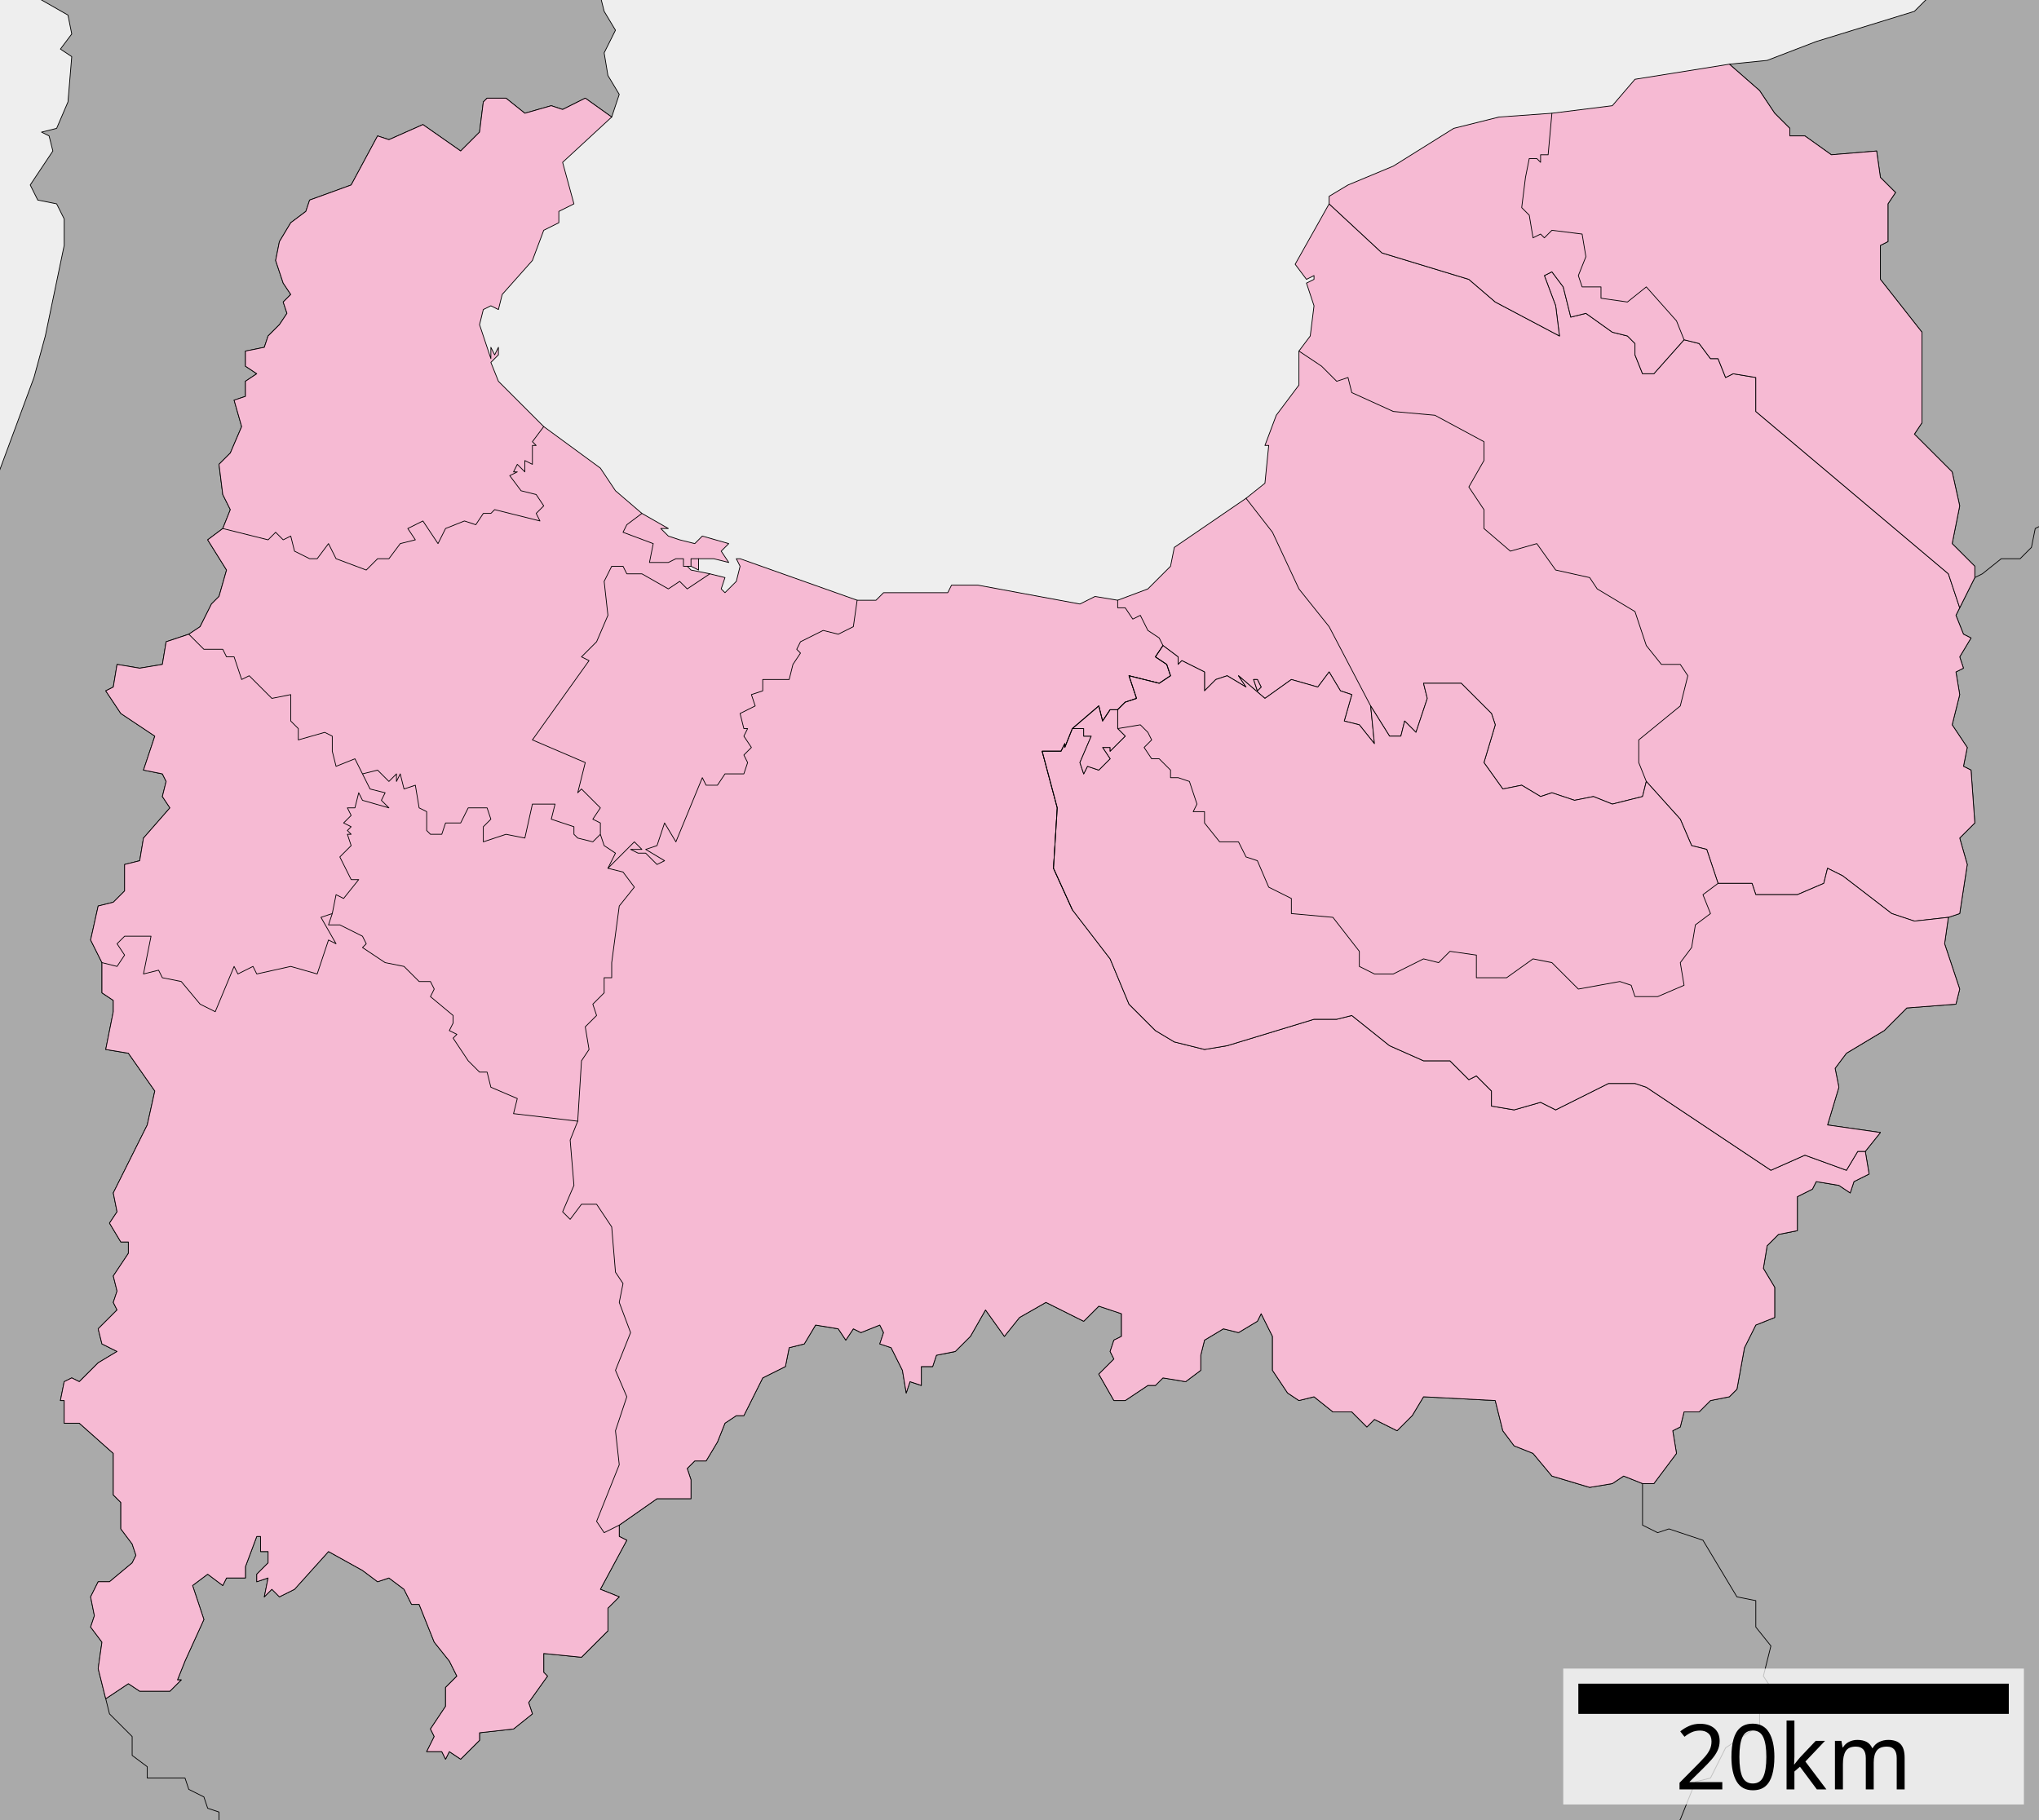
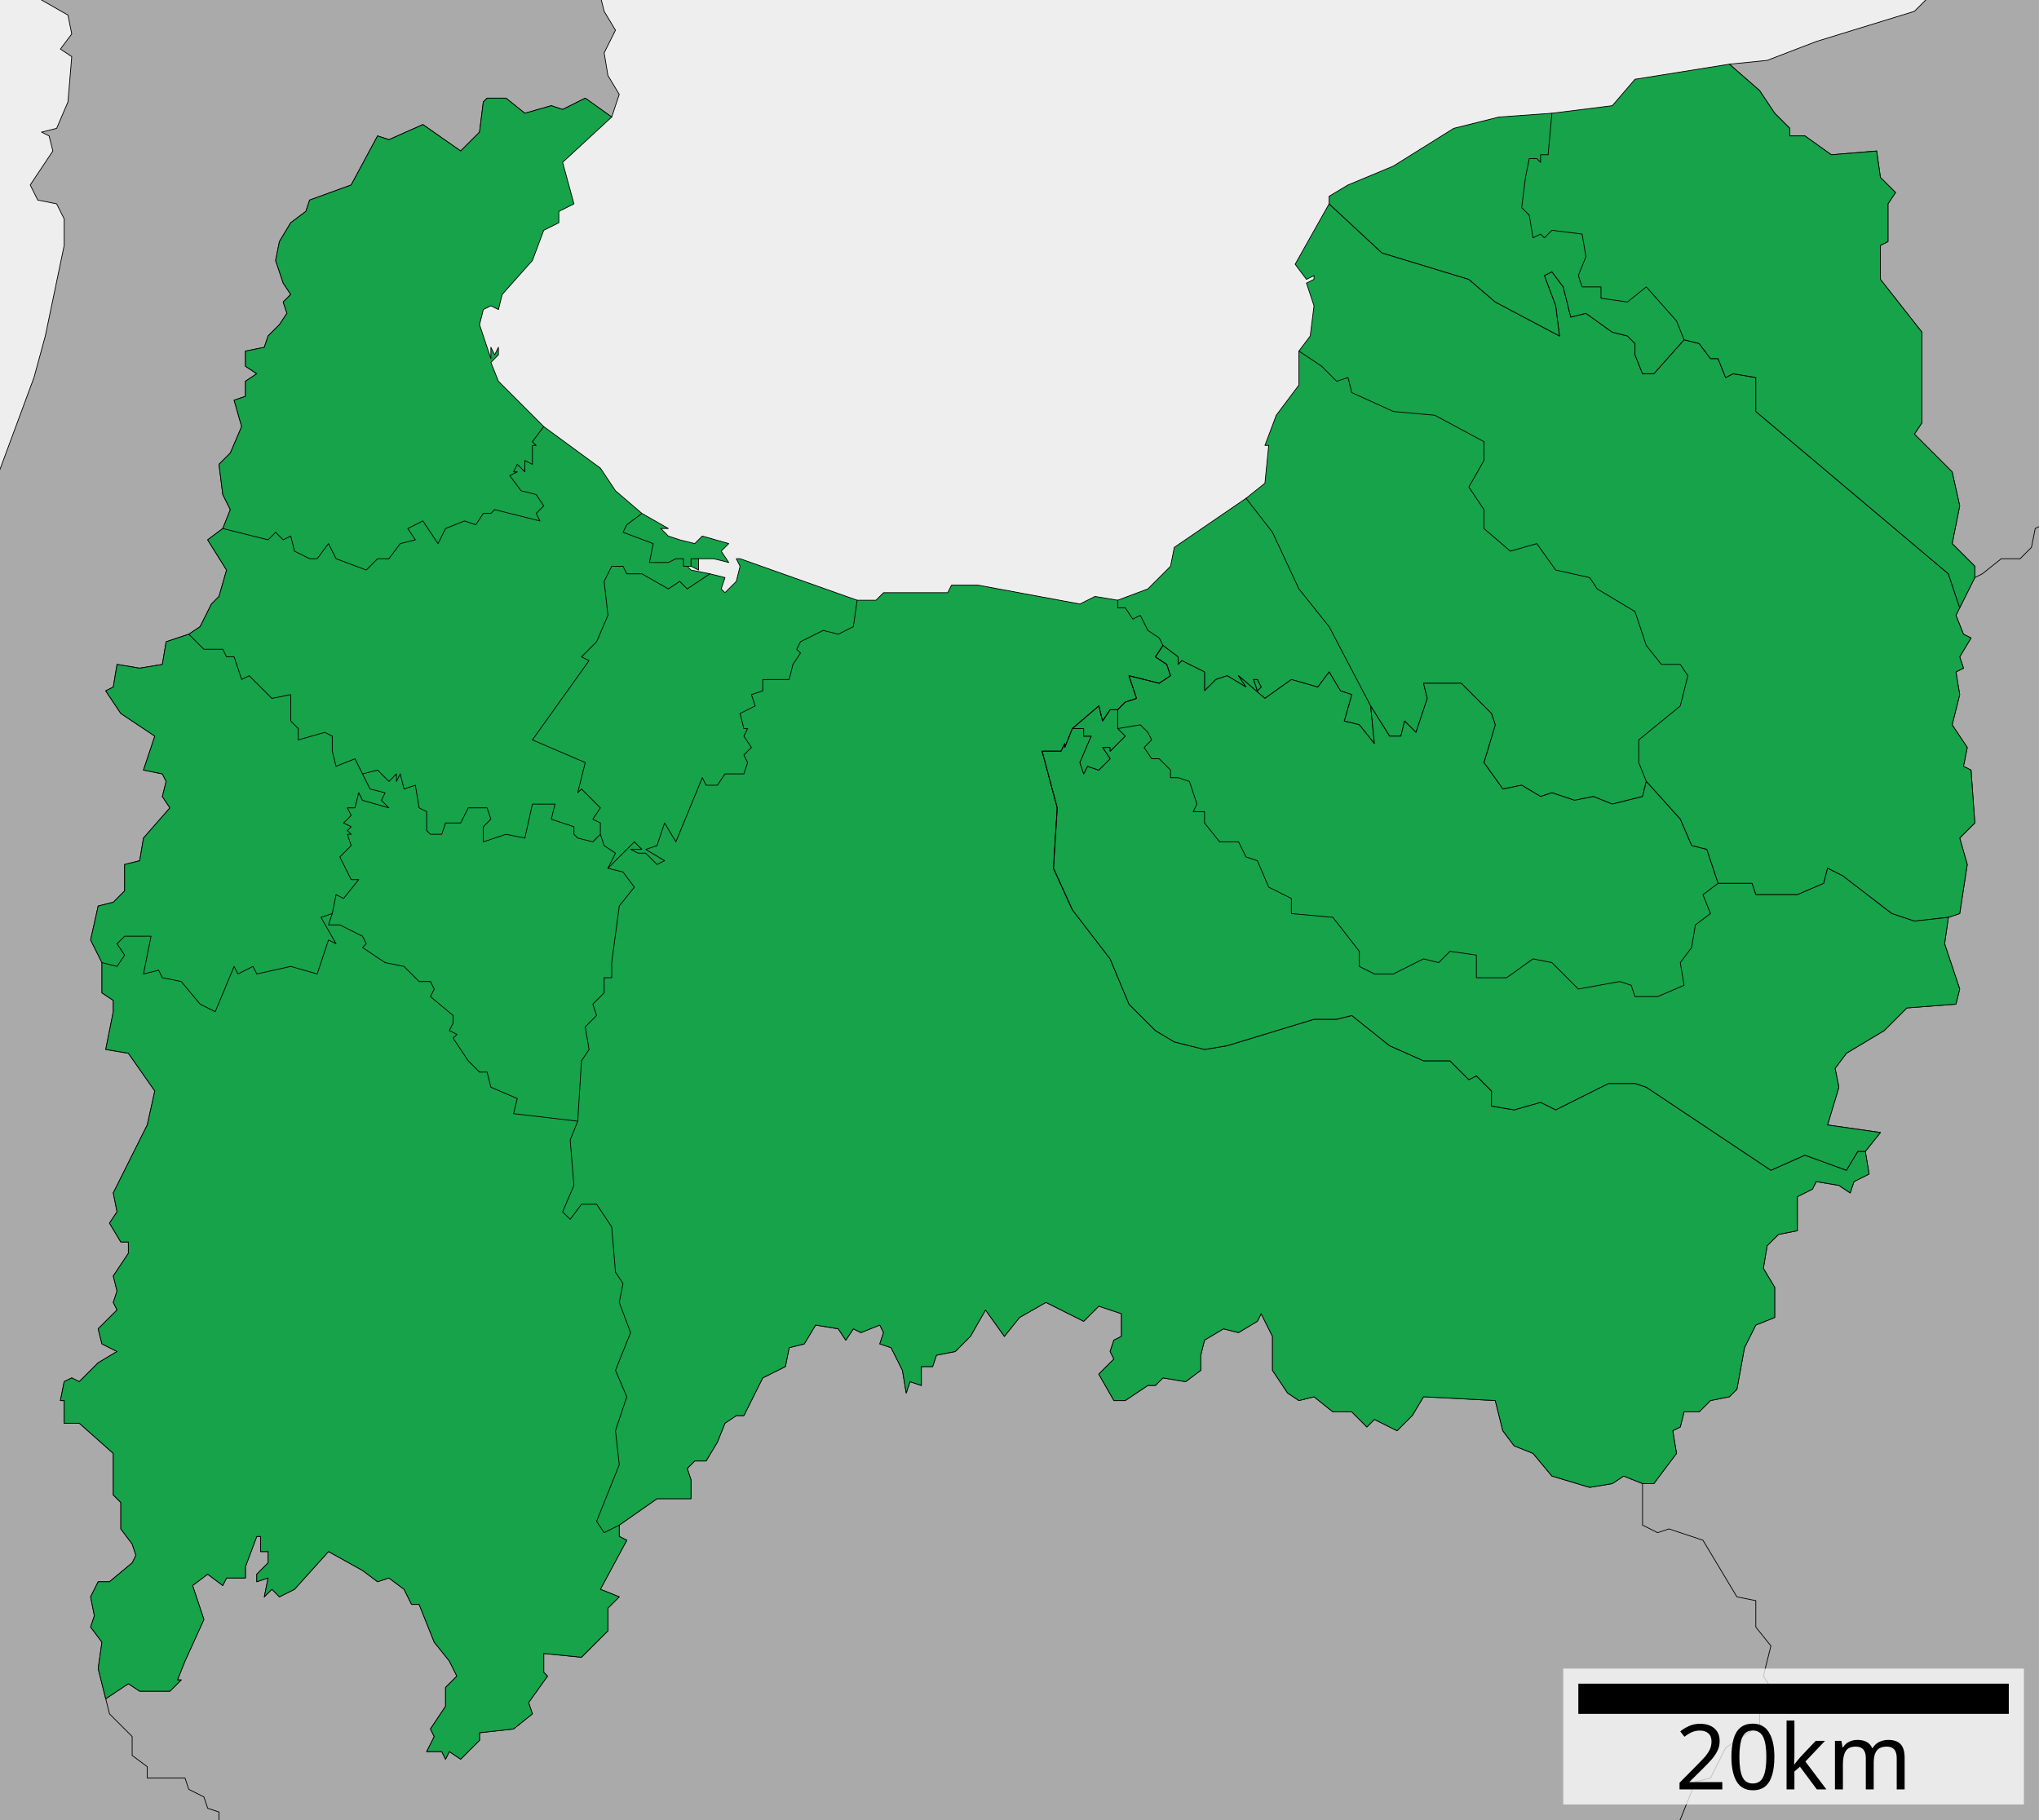
<svg xmlns="http://www.w3.org/2000/svg" id="svg32" version="1.1" height="482" width="540">
  <defs id="defs36" />
  <rect id="rect6" height="482" width="540" y="0" x="0" fill="#eeeeee" />
  <path fill="#aaaaaa" d="m 512,-1 -2,1 -3,3 -26,8 -13,5 -10,1 8,7 4,6 4,4 v 2 h 4 l 7,5 12,-1 1,7 4,4 -2,3 v 10 l -2,1 v 9 l 11,14 v 24 l -2,3 10,10 2,9 -2,10 6,6 v 3 l 2,-1 5,-4 h 5 l 3,-3 1,-5 2,-1 V -1 Z m -502,0 1,1 7,4 1,5 -3,4 3,2 -1,12 -3,7 -4,1 2,1 1,4 -6,9 2,4 5,1 2,4 v 7 l -5,24 -3,11 -10,27 v 356 h 59 v -3 l -3,-1 -1,-3 -4,-2 -1,-3 H 39 v -3 l -4,-3 v -5 l -6,-6 -1,-4 -2,-8 1,-7 -3,-4 1,-3 -1,-5 2,-4 h 3 l 6,-5 1,-2 -1,-3 -3,-4 v -7 l -2,-2 v -11 l -9,-8 h -4 v -6 h -1 l 1,-5 2,-1 2,1 5,-5 5,-3 -4,-2 -1,-4 5,-5 -1,-2 1,-3 -1,-4 4,-6 v -3 h -2 l -3,-5 2,-3 -1,-5 9,-18 2,-9 -7,-10 -6,-1 2,-10 v -3 l -3,-2 v -8 l -3,-6 2,-9 4,-1 3,-3 v -7 l 4,-1 1,-6 7,-8 -2,-3 1,-4 -1,-2 -5,-1 3,-9 -9,-6 -4,-6 2,-1 1,-6 6,1 6,-1 1,-6 6,-2 3,-2 3,-6 2,-2 2,-7 -5,-8 4,-3 2,-5 -2,-4 -1,-8 3,-3 3,-7 -2,-7 3,-1 v -4 l 3,-2 -3,-2 v -4 l 5,-1 1,-3 3,-3 2,-3 -1,-3 2,-2 -2,-3 -2,-6 1,-5 3,-5 4,-3 1,-3 11,-4 7,-13 3,1 9,-4 10,7 5,-5 1,-8 1,-1 h 5 l 5,4 7,-2 3,1 6,-3 7,5 2,-6 -3,-5 -1,-6 3,-6 -3,-5 -1,-4 z m 531,140 -2,1 -1,5 -3,3 h -5 l -5,4 -2,1 -4,8 -1,2 2,5 2,1 -3,5 1,3 -2,1 1,6 -2,8 4,6 -1,5 2,1 1,14 -4,4 2,7 -2,13 -3,1 -1,7 4,12 -1,4 -13,1 -6,6 -10,6 -3,4 1,5 -3,10 14,2 -4,5 1,6 -4,2 -1,3 -3,-2 -6,-1 -1,2 -4,2 v 9 l -5,1 -3,3 -1,6 3,5 v 8 l -5,2 -3,6 -2,11 -2,2 -5,1 -3,3 h -4 l -1,4 -2,1 1,6 -6,8 h -3 v 11 l 4,2 3,-1 9,3 9,15 5,1 v 7 l 4,5 -2,8 2,3 -3,5 v 5 l -9,6 -4,8 -4,1 -4,10 -1,1 h 97 z m -97,344 1,-1 4,-10 4,-1 4,-8 9,-6 v -5 l 3,-5 -2,-3 2,-8 -4,-5 v -7 l -5,-1 -9,-15 -9,-3 -3,1 -4,-2 v -11 l -5,-2 -3,2 -6,1 -10,-3 -5,-6 -5,-2 -3,-4 -2,-8 -19,-1 -3,5 -4,4 -6,-3 -2,2 -4,-4 h -5 l -5,-4 -4,1 -3,-2 -4,-6 v -9 l -3,-6 -1,2 -5,3 -4,-1 -5,3 -1,4 v 4 l -4,3 -6,-1 -2,2 h -2 l -6,4 h -3 l -4,-7 4,-4 -1,-2 1,-3 2,-1 v -6 l -6,-2 -4,4 -10,-5 -7,4 -4,5 -5,-7 -4,7 -4,4 -5,1 -1,3 h -3 v 5 l -3,-1 -1,3 -1,-6 -3,-6 -3,-1 1,-3 -1,-2 -5,2 -2,-1 -2,3 -2,-3 -6,-1 -3,5 -4,1 -1,5 -6,3 -5,10 h -2 l -3,2 -2,5 -3,5 h -3 l -2,2 1,3 v 5 h -9 l -10,7 v 3 l 2,1 -7,13 5,2 -3,3 v 6 l -7,7 -10,-1 v 5 l 1,1 -5,7 1,3 -5,4 -9,1 v 2 l -5,5 -3,-2 -1,2 -1,-2 h -4 l 2,-4 -1,-2 4,-6 v -5 l 3,-3 -2,-4 -4,-5 -4,-10 h -2 l -2,-4 -4,-3 -3,1 -4,-3 -9,-5 -9,10 -4,2 -2,-2 -2,2 1,-5 -3,1 v -2 l 3,-3 v -3 h -2 v -4 h -1 l -3,8 v 3 h -5 l -1,2 -4,-3 -4,3 3,9 -5,11 -2,5 h 1 l -3,3 h -8 l -3,-2 -6,4 1,4 6,6 v 5 l 4,3 v 3 h 10 l 1,3 4,2 1,3 3,1 v 3 z" id="path8" style="stroke:#000000;stroke-width:0.2;stroke-linejoin:round" />
-   <path fill="#f6bad3" d="m 330,132 -19,13 -1,5 -6,6 -8,3 -6,-1 -4,2 -27,-5 h -7 l -1,2 h -2 -15 l -2,2 h -5 l -31,-11 h -1 l 1,2 -1,4 -3,3 -1,-1 1,-3 -4,-1 -5,-1 -1,-1 h 1 l 2,1 v -3 h 4 l 4,1 -2,-3 2,-2 -7,-2 -2,2 -4,-1 -3,-1 -2,-2 h 2 l -7,-4 -7,-6 -4,-6 -15,-11 -12,-12 -2,-5 2,-2 v -2 l -1,2 -1,-2 v 3 l -3,-9 1,-4 2,-1 2,1 1,-4 8,-9 3,-8 4,-2 v -3 l 4,-2 -3,-11 13,-12 -7,-5 -6,3 -3,-1 -7,2 -5,-4 h -5 l -1,1 -1,8 -5,5 -10,-7 -9,4 -3,-1 -7,13 -11,4 -1,3 -4,3 -3,5 -1,5 2,6 2,3 -2,2 1,3 -2,3 -3,3 -1,3 -5,1 v 4 l 3,2 -3,2 v 4 l -3,1 2,7 -3,7 -3,3 1,8 2,4 -2,5 -4,3 5,8 -2,7 -2,2 -3,6 -3,2 -6,2 -1,6 -6,1 -6,-1 -1,6 -2,1 4,6 9,6 -3,9 5,1 1,2 -1,4 2,3 -7,8 -1,6 -4,1 v 7 l -3,3 -4,1 -2,9 3,6 v 8 l 3,2 v 3 l -2,10 6,1 7,10 -2,9 -9,18 1,5 -2,3 3,5 h 2 v 3 l -4,6 1,4 -1,3 1,2 -5,5 1,4 4,2 -5,3 -5,5 -2,-1 -2,1 -1,5 h 1 v 6 h 4 l 9,8 v 11 l 2,2 v 7 l 3,4 1,3 -1,2 -6,5 h -3 l -2,4 1,5 -1,3 3,4 -1,7 2,8 6,-4 3,2 h 8 l 3,-3 h -1 l 2,-5 5,-11 -3,-9 4,-3 4,3 1,-2 h 5 v -3 l 3,-8 h 1 v 4 h 2 v 3 l -3,3 v 2 l 3,-1 -1,5 2,-2 2,2 4,-2 9,-10 9,5 4,3 3,-1 4,3 2,4 h 2 l 4,10 4,5 2,4 -3,3 v 5 l -4,6 1,2 -2,4 h 4 l 1,2 1,-2 3,2 5,-5 v -2 l 9,-1 5,-4 -1,-3 5,-7 -1,-1 v -5 l 10,1 7,-7 v -6 l 3,-3 -5,-2 7,-13 -2,-1 v -3 l 10,-7 h 9 v -5 l -1,-3 2,-2 h 3 l 3,-5 2,-5 3,-2 h 2 l 5,-10 6,-3 1,-5 4,-1 3,-5 6,1 2,3 2,-3 2,1 5,-2 1,2 -1,3 3,1 3,6 1,6 1,-3 3,1 v -5 h 3 l 1,-3 5,-1 4,-4 4,-7 5,7 4,-5 7,-4 10,5 4,-4 6,2 v 6 l -2,1 -1,3 1,2 -4,4 4,7 h 3 l 6,-4 h 2 l 2,-2 6,1 4,-3 v -4 l 1,-4 5,-3 4,1 5,-3 1,-2 3,6 v 9 l 4,6 3,2 4,-1 5,4 h 5 l 4,4 2,-2 6,3 4,-4 3,-5 19,1 2,8 3,4 5,2 5,6 10,3 6,-1 3,-2 5,2 h 3 l 6,-8 -1,-6 2,-1 1,-4 h 4 l 3,-3 5,-1 2,-2 2,-11 3,-6 5,-2 v -8 l -3,-5 1,-6 3,-3 5,-1 v -9 l 4,-2 1,-2 6,1 3,2 1,-3 4,-2 -1,-6 h -2 l -3,5 -11,-4 -9,4 -33,-22 -3,-1 h -7 l -14,7 -4,-2 -7,2 -6,-1 v -4 l -4,-4 -2,1 -5,-5 h -7 l -9,-4 -10,-8 -4,1 h -6 l -23,7 -6,1 -8,-2 -5,-3 -7,-7 -5,-12 -10,-13 -5,-11 1,-16 -4,-15 h 5 l 1,-2 v 1 l 2,-5 7,-6 1,4 2,-3 h 2 l 2,-2 3,-1 -2,-6 8,2 3,-2 -1,-3 -3,-2 2,-3 4,3 v 2 l 1,-1 6,3 v 5 l 3,-3 3,-1 5,3 -2,-3 7,6 7,-5 7,2 3,-4 3,5 3,1 -2,7 4,1 4,5 -1,-10 5,8 h 3 l 1,-4 3,3 3,-9 -1,-4 h 10 l 8,8 1,3 -3,10 5,7 5,-1 5,3 3,-1 6,2 5,-1 5,2 8,-2 1,-4 9,10 3,7 4,1 3,9 h 9 l 1,3 h 11 l 7,-3 1,-4 4,2 13,10 6,2 9,-1 3,-1 2,-13 -2,-7 4,-4 -1,-14 -2,-1 1,-5 -4,-6 2,-8 -1,-6 2,-1 -1,-3 3,-5 -2,-1 -2,-5 1,-2 -3,-9 -51,-43 v -9 l -6,-1 -2,1 -2,-5 h -2 l -3,-4 -4,-1 -8,9 h -3 l -2,-5 v -3 l -2,-2 -4,-1 -7,-5 -4,1 -2,-8 -3,-4 -2,1 3,8 1,8 -17,-9 -7,-6 -23,-7 -14,-13 -9,16 3,4 2,-1 v 1 l -2,1 2,6 -1,8 -3,4 v 9 l -6,8 -3,8 h 1 l -1,10 z m 4,50 -1,1 -1,-3 h 1 z" id="path10" style="stroke:#000000;stroke-width:0.2;stroke-linejoin:round" />
-   <path fill="#f6bad3" d="m 516,243 -9,1 -6,-2 -13,-10 -4,-2 -1,4 -7,3 h -11 l -1,-3 h -9 l -3,-9 -4,-1 -3,-7 -9,-10 -1,4 -8,2 -5,-2 -5,1 -6,-2 -3,1 -5,-3 -5,1 -5,-7 3,-10 -1,-3 -8,-8 h -10 l 1,4 -3,9 -3,-3 -1,4 h -3 l -5,-8 1,10 -4,-5 -4,-1 2,-7 -3,-1 -3,-5 -3,4 -7,-2 -7,5 -7,-6 2,3 -5,-3 -3,1 -3,3 v -5 l -6,-3 -1,1 v -2 l -4,-3 -2,3 3,2 1,3 -3,2 -8,-2 2,6 -3,1 -2,2 v 5 l 2,2 -4,4 v -1 h -2 l 2,3 -3,3 -3,-1 -1,2 -1,-3 3,-7 h -2 v -2 h -3 l -2,5 v -1 l -1,2 h -5 l 4,15 -1,16 5,11 10,13 5,12 7,7 5,3 8,2 6,-1 23,-7 h 6 l 4,-1 10,8 9,4 h 7 l 5,5 2,-1 4,4 v 4 l 6,1 7,-2 4,2 14,-7 h 7 l 3,1 33,22 9,-4 11,4 3,-5 h 2 l 4,-5 -14,-2 3,-10 -1,-5 3,-4 10,-6 6,-6 13,-1 1,-4 -4,-12 z M 411,30 l -14,1 -12,3 -16,10 -12,5 -5,3 v 2 l 14,13 23,7 7,6 17,9 -1,-8 -3,-8 2,-1 3,4 2,8 4,-1 7,5 4,1 2,2 v 3 l 2,5 h 3 l 8,-9 4,1 3,4 h 2 l 2,5 2,-1 6,1 v 9 l 51,43 3,9 4,-8 v -3 l -6,-6 2,-10 -2,-9 -10,-10 2,-3 V 88 L 498,74 v -9 l 2,-1 V 54 l 2,-3 -4,-4 -1,-7 -12,1 -7,-5 h -4 v -2 l -4,-4 -4,-6 -8,-7 -25,4 -6,7 z m -77,152 -1,-2 h -1 l 1,3 z" id="path12" style="stroke:#000000;stroke-width:0.2;stroke-linejoin:round" />
-   <path fill="#f6bad3" d="m 296,193 v -5 h -2 l -2,3 -1,-4 -7,6 h 3 v 2 h 2 l -3,7 1,3 1,-2 3,1 3,-3 -2,-3 h 2 v 1 l 4,-4 z" id="path14" style="stroke:#000000;stroke-width:0.2;stroke-linejoin:round" />
+   <path fill="#16a34a" d="m 330,132 -19,13 -1,5 -6,6 -8,3 -6,-1 -4,2 -27,-5 h -7 l -1,2 h -2 -15 l -2,2 h -5 l -31,-11 h -1 l 1,2 -1,4 -3,3 -1,-1 1,-3 -4,-1 -5,-1 -1,-1 h 1 l 2,1 v -3 h 4 l 4,1 -2,-3 2,-2 -7,-2 -2,2 -4,-1 -3,-1 -2,-2 h 2 l -7,-4 -7,-6 -4,-6 -15,-11 -12,-12 -2,-5 2,-2 v -2 l -1,2 -1,-2 v 3 l -3,-9 1,-4 2,-1 2,1 1,-4 8,-9 3,-8 4,-2 v -3 l 4,-2 -3,-11 13,-12 -7,-5 -6,3 -3,-1 -7,2 -5,-4 h -5 l -1,1 -1,8 -5,5 -10,-7 -9,4 -3,-1 -7,13 -11,4 -1,3 -4,3 -3,5 -1,5 2,6 2,3 -2,2 1,3 -2,3 -3,3 -1,3 -5,1 v 4 l 3,2 -3,2 v 4 l -3,1 2,7 -3,7 -3,3 1,8 2,4 -2,5 -4,3 5,8 -2,7 -2,2 -3,6 -3,2 -6,2 -1,6 -6,1 -6,-1 -1,6 -2,1 4,6 9,6 -3,9 5,1 1,2 -1,4 2,3 -7,8 -1,6 -4,1 v 7 l -3,3 -4,1 -2,9 3,6 v 8 l 3,2 v 3 l -2,10 6,1 7,10 -2,9 -9,18 1,5 -2,3 3,5 h 2 v 3 l -4,6 1,4 -1,3 1,2 -5,5 1,4 4,2 -5,3 -5,5 -2,-1 -2,1 -1,5 h 1 v 6 h 4 l 9,8 v 11 l 2,2 v 7 l 3,4 1,3 -1,2 -6,5 h -3 l -2,4 1,5 -1,3 3,4 -1,7 2,8 6,-4 3,2 h 8 l 3,-3 h -1 l 2,-5 5,-11 -3,-9 4,-3 4,3 1,-2 h 5 v -3 l 3,-8 h 1 v 4 h 2 v 3 l -3,3 v 2 l 3,-1 -1,5 2,-2 2,2 4,-2 9,-10 9,5 4,3 3,-1 4,3 2,4 h 2 l 4,10 4,5 2,4 -3,3 v 5 l -4,6 1,2 -2,4 h 4 l 1,2 1,-2 3,2 5,-5 v -2 l 9,-1 5,-4 -1,-3 5,-7 -1,-1 v -5 l 10,1 7,-7 v -6 l 3,-3 -5,-2 7,-13 -2,-1 v -3 l 10,-7 h 9 v -5 l -1,-3 2,-2 h 3 l 3,-5 2,-5 3,-2 h 2 l 5,-10 6,-3 1,-5 4,-1 3,-5 6,1 2,3 2,-3 2,1 5,-2 1,2 -1,3 3,1 3,6 1,6 1,-3 3,1 v -5 h 3 l 1,-3 5,-1 4,-4 4,-7 5,7 4,-5 7,-4 10,5 4,-4 6,2 v 6 l -2,1 -1,3 1,2 -4,4 4,7 h 3 l 6,-4 h 2 l 2,-2 6,1 4,-3 v -4 l 1,-4 5,-3 4,1 5,-3 1,-2 3,6 v 9 l 4,6 3,2 4,-1 5,4 h 5 l 4,4 2,-2 6,3 4,-4 3,-5 19,1 2,8 3,4 5,2 5,6 10,3 6,-1 3,-2 5,2 h 3 l 6,-8 -1,-6 2,-1 1,-4 h 4 l 3,-3 5,-1 2,-2 2,-11 3,-6 5,-2 v -8 l -3,-5 1,-6 3,-3 5,-1 v -9 l 4,-2 1,-2 6,1 3,2 1,-3 4,-2 -1,-6 h -2 l -3,5 -11,-4 -9,4 -33,-22 -3,-1 h -7 l -14,7 -4,-2 -7,2 -6,-1 v -4 l -4,-4 -2,1 -5,-5 h -7 l -9,-4 -10,-8 -4,1 h -6 l -23,7 -6,1 -8,-2 -5,-3 -7,-7 -5,-12 -10,-13 -5,-11 1,-16 -4,-15 h 5 l 1,-2 v 1 l 2,-5 7,-6 1,4 2,-3 h 2 l 2,-2 3,-1 -2,-6 8,2 3,-2 -1,-3 -3,-2 2,-3 4,3 v 2 l 1,-1 6,3 v 5 l 3,-3 3,-1 5,3 -2,-3 7,6 7,-5 7,2 3,-4 3,5 3,1 -2,7 4,1 4,5 -1,-10 5,8 h 3 l 1,-4 3,3 3,-9 -1,-4 h 10 l 8,8 1,3 -3,10 5,7 5,-1 5,3 3,-1 6,2 5,-1 5,2 8,-2 1,-4 9,10 3,7 4,1 3,9 h 9 l 1,3 h 11 l 7,-3 1,-4 4,2 13,10 6,2 9,-1 3,-1 2,-13 -2,-7 4,-4 -1,-14 -2,-1 1,-5 -4,-6 2,-8 -1,-6 2,-1 -1,-3 3,-5 -2,-1 -2,-5 1,-2 -3,-9 -51,-43 v -9 l -6,-1 -2,1 -2,-5 h -2 l -3,-4 -4,-1 -8,9 h -3 l -2,-5 v -3 l -2,-2 -4,-1 -7,-5 -4,1 -2,-8 -3,-4 -2,1 3,8 1,8 -17,-9 -7,-6 -23,-7 -14,-13 -9,16 3,4 2,-1 v 1 l -2,1 2,6 -1,8 -3,4 v 9 l -6,8 -3,8 h 1 l -1,10 z m 4,50 -1,1 -1,-3 h 1 z" id="path10" style="stroke:#000000;stroke-width:0.2;stroke-linejoin:round" />
+   <path fill="#16a34a" d="m 516,243 -9,1 -6,-2 -13,-10 -4,-2 -1,4 -7,3 h -11 l -1,-3 h -9 l -3,-9 -4,-1 -3,-7 -9,-10 -1,4 -8,2 -5,-2 -5,1 -6,-2 -3,1 -5,-3 -5,1 -5,-7 3,-10 -1,-3 -8,-8 h -10 l 1,4 -3,9 -3,-3 -1,4 h -3 l -5,-8 1,10 -4,-5 -4,-1 2,-7 -3,-1 -3,-5 -3,4 -7,-2 -7,5 -7,-6 2,3 -5,-3 -3,1 -3,3 v -5 l -6,-3 -1,1 v -2 l -4,-3 -2,3 3,2 1,3 -3,2 -8,-2 2,6 -3,1 -2,2 v 5 l 2,2 -4,4 v -1 h -2 l 2,3 -3,3 -3,-1 -1,2 -1,-3 3,-7 h -2 v -2 h -3 l -2,5 v -1 l -1,2 h -5 l 4,15 -1,16 5,11 10,13 5,12 7,7 5,3 8,2 6,-1 23,-7 h 6 l 4,-1 10,8 9,4 h 7 l 5,5 2,-1 4,4 v 4 l 6,1 7,-2 4,2 14,-7 h 7 l 3,1 33,22 9,-4 11,4 3,-5 h 2 l 4,-5 -14,-2 3,-10 -1,-5 3,-4 10,-6 6,-6 13,-1 1,-4 -4,-12 z M 411,30 l -14,1 -12,3 -16,10 -12,5 -5,3 v 2 l 14,13 23,7 7,6 17,9 -1,-8 -3,-8 2,-1 3,4 2,8 4,-1 7,5 4,1 2,2 v 3 l 2,5 h 3 l 8,-9 4,1 3,4 h 2 l 2,5 2,-1 6,1 v 9 l 51,43 3,9 4,-8 v -3 l -6,-6 2,-10 -2,-9 -10,-10 2,-3 V 88 L 498,74 v -9 l 2,-1 V 54 l 2,-3 -4,-4 -1,-7 -12,1 -7,-5 h -4 v -2 l -4,-4 -4,-6 -8,-7 -25,4 -6,7 z m -77,152 -1,-2 h -1 l 1,3 z" id="path12" style="stroke:#000000;stroke-width:0.2;stroke-linejoin:round" />
+   <path fill="#16a34a" d="m 296,193 v -5 h -2 l -2,3 -1,-4 -7,6 h 3 v 2 h 2 l -3,7 1,3 1,-2 3,1 3,-3 -2,-3 h 2 v 1 l 4,-4 z" id="path14" style="stroke:#000000;stroke-width:0.2;stroke-linejoin:round" />
  <path fill="none" stroke-linecap="round" d="m 330,132 7,9 7,15 8,10 11,21 m 73,20 -2,-5 v -6 l 11,-9 2,-8 -2,-3 h -5 l -4,-5 -3,-9 -10,-6 -2,-3 -9,-2 -5,-7 -7,2 -7,-6 v -5 l -4,-6 4,-7 v -5 l -13,-7 -11,-1 -11,-5 -1,-4 -3,1 -4,-4 -6,-4 m -285,47 12,3 2,-2 2,2 2,-1 1,4 4,2 h 2 l 3,-4 2,4 8,3 3,-3 h 3 l 3,-4 4,-1 -2,-3 4,-2 4,6 2,-4 5,-2 3,1 2,-3 h 2 l 1,-1 12,3 -1,-2 2,-2 -2,-3 -4,-1 -3,-4 2,-1 h -1 l 1,-2 2,2 v -3 l 2,1 v -5 h 1 l -1,-1 3,-4 m 44,39 -6,4 -2,-2 -3,2 -7,-4 h -4 l -1,-2 h -3 l -2,4 1,9 -3,7 -3,3 -1,1 2,1 -15,21 14,6 -2,8 1,-1 5,5 -2,3 2,1 v 3 l -2,2 -4,-1 -1,-1 v -2 l -6,-2 1,-4 h -6 l -2,9 -5,-1 -6,2 v -4 l 2,-2 -1,-3 h -5 l -2,4 h -4 l -1,3 h -3 l -1,-1 v -5 l -2,-1 -1,-6 -3,1 -1,-4 -1,2 v -2 l -2,2 -3,-3 -4,1 2,4 4,1 -1,2 2,2 -7,-2 -1,-2 -1,4 h -2 l 1,2 -2,2 2,1 -1,1 1,1 h -1 l 1,3 -3,3 3,6 h 2 l -4,5 -2,-1 -1,5 -1,3 h 1 2 l 6,3 1,2 -1,1 6,4 5,1 4,4 h 3 l 1,2 -1,2 6,5 v 2 l -1,2 2,1 -1,1 4,6 3,3 h 2 l 1,4 7,3 -1,4 17,2 m -57,-92 -2,-4 -5,2 -1,-4 v -4 l -2,-1 -7,2 v -3 l -2,-2 v -7 l -5,1 -6,-6 -2,1 -2,-6 h -2 l -1,-2 h -5 l -4,-4 m 132,-18 h -1 v -2 h -2 l -2,1 h -5 l 1,-5 -8,-3 1,-2 4,-3 m 15,12 h -2 v 2 m -22,80 2,-4 -3,-2 -1,-3 m -132,34 4,1 2,-3 -2,-3 2,-2 h 7 l -2,10 4,-1 1,2 5,1 5,6 4,2 5,-12 1,2 4,-2 1,2 9,-2 7,2 3,-9 2,1 -4,-7 3,-1 m -1,3 h 1 m 367,-11 -4,3 2,5 -4,3 -1,6 -3,4 1,6 -7,3 h -6 l -1,-3 -3,-1 -11,2 -7,-7 -5,-1 -7,5 h -8 v -6 l -7,-1 -3,3 -4,-1 -8,4 h -5 l -4,-2 v -4 l -7,-9 -11,-1 v -4 l -6,-3 -3,-7 -3,-1 -2,-4 h -5 l -4,-5 v -3 h -3 l 1,-2 -2,-6 -3,-1 h -2 v -2 l -3,-3 h -2 l -2,-3 2,-2 -1,-2 -2,-2 -6,1 M 411,30 410,41 h -2 v 2 l -1,-1 h -2 l -1,5 -1,8 2,2 1,6 2,-1 1,1 2,-2 8,1 1,6 -2,5 1,3 h 5 v 3 l 7,1 5,-4 8,9 2,5" id="path16" style="stroke:#000000;stroke-width:0.2;stroke-linejoin:round" />
  <path fill="none" stroke-width="1.6" stroke-linecap="round" d="m 284,241 -5,-11 1,-16 -4,-15 h 5 l 1,-2 v 1 l 2,-5 7,-6 1,4 2,-3 h 2 l 2,-2 3,-1 -2,-6 8,2 3,-2 -1,-3 -3,-2 2,-3 -1,-2 -3,-2 -2,-4 -2,1 -2,-3 h -2 v -2 m -117,64 7,-17 1,2 h 3 l 2,-3 h 5 l 1,-3 -1,-2 2,-2 -2,-3 1,-2 h -1 l -1,-4 4,-2 -1,-3 3,-1 v -3 h 5 2 l 1,-4 2,-3 -1,-1 1,-2 6,-3 4,1 4,-2 1,-7 m -63,245 -4,2 -2,-3 6,-15 -1,-9 3,-9 -3,-7 4,-10 -3,-8 1,-5 -2,-3 -1,-12 -4,-6 h -4 l -3,4 -2,-2 3,-7 -1,-12 2,-5 1,-16 2,-3 -1,-6 3,-3 -1,-3 3,-3 v -4 h 2 v -4 l 2,-15 4,-5 -3,-4 -4,-1 7,-7 2,2 h -3 l 2,1 h 2 l 3,3 2,-1 -5,-3 3,-1 2,-6 3,5" id="path18" style="stroke:#000000;stroke-linejoin:round;stroke-width:0.2;stroke-miterlimit:4;stroke-dasharray:none" />
  <g id="g30">
    <rect id="rect24" height="36" width="122" y="442" x="414" opacity="0.75" fill="white" />
    <rect id="rect26" height="8" width="114" y="446" x="418" fill="black" />
    <text id="text28" y="474" x="475" font-family="sans-serif" font-size="24" text-anchor="middle" fill="black">20km</text>
  </g>
</svg>
